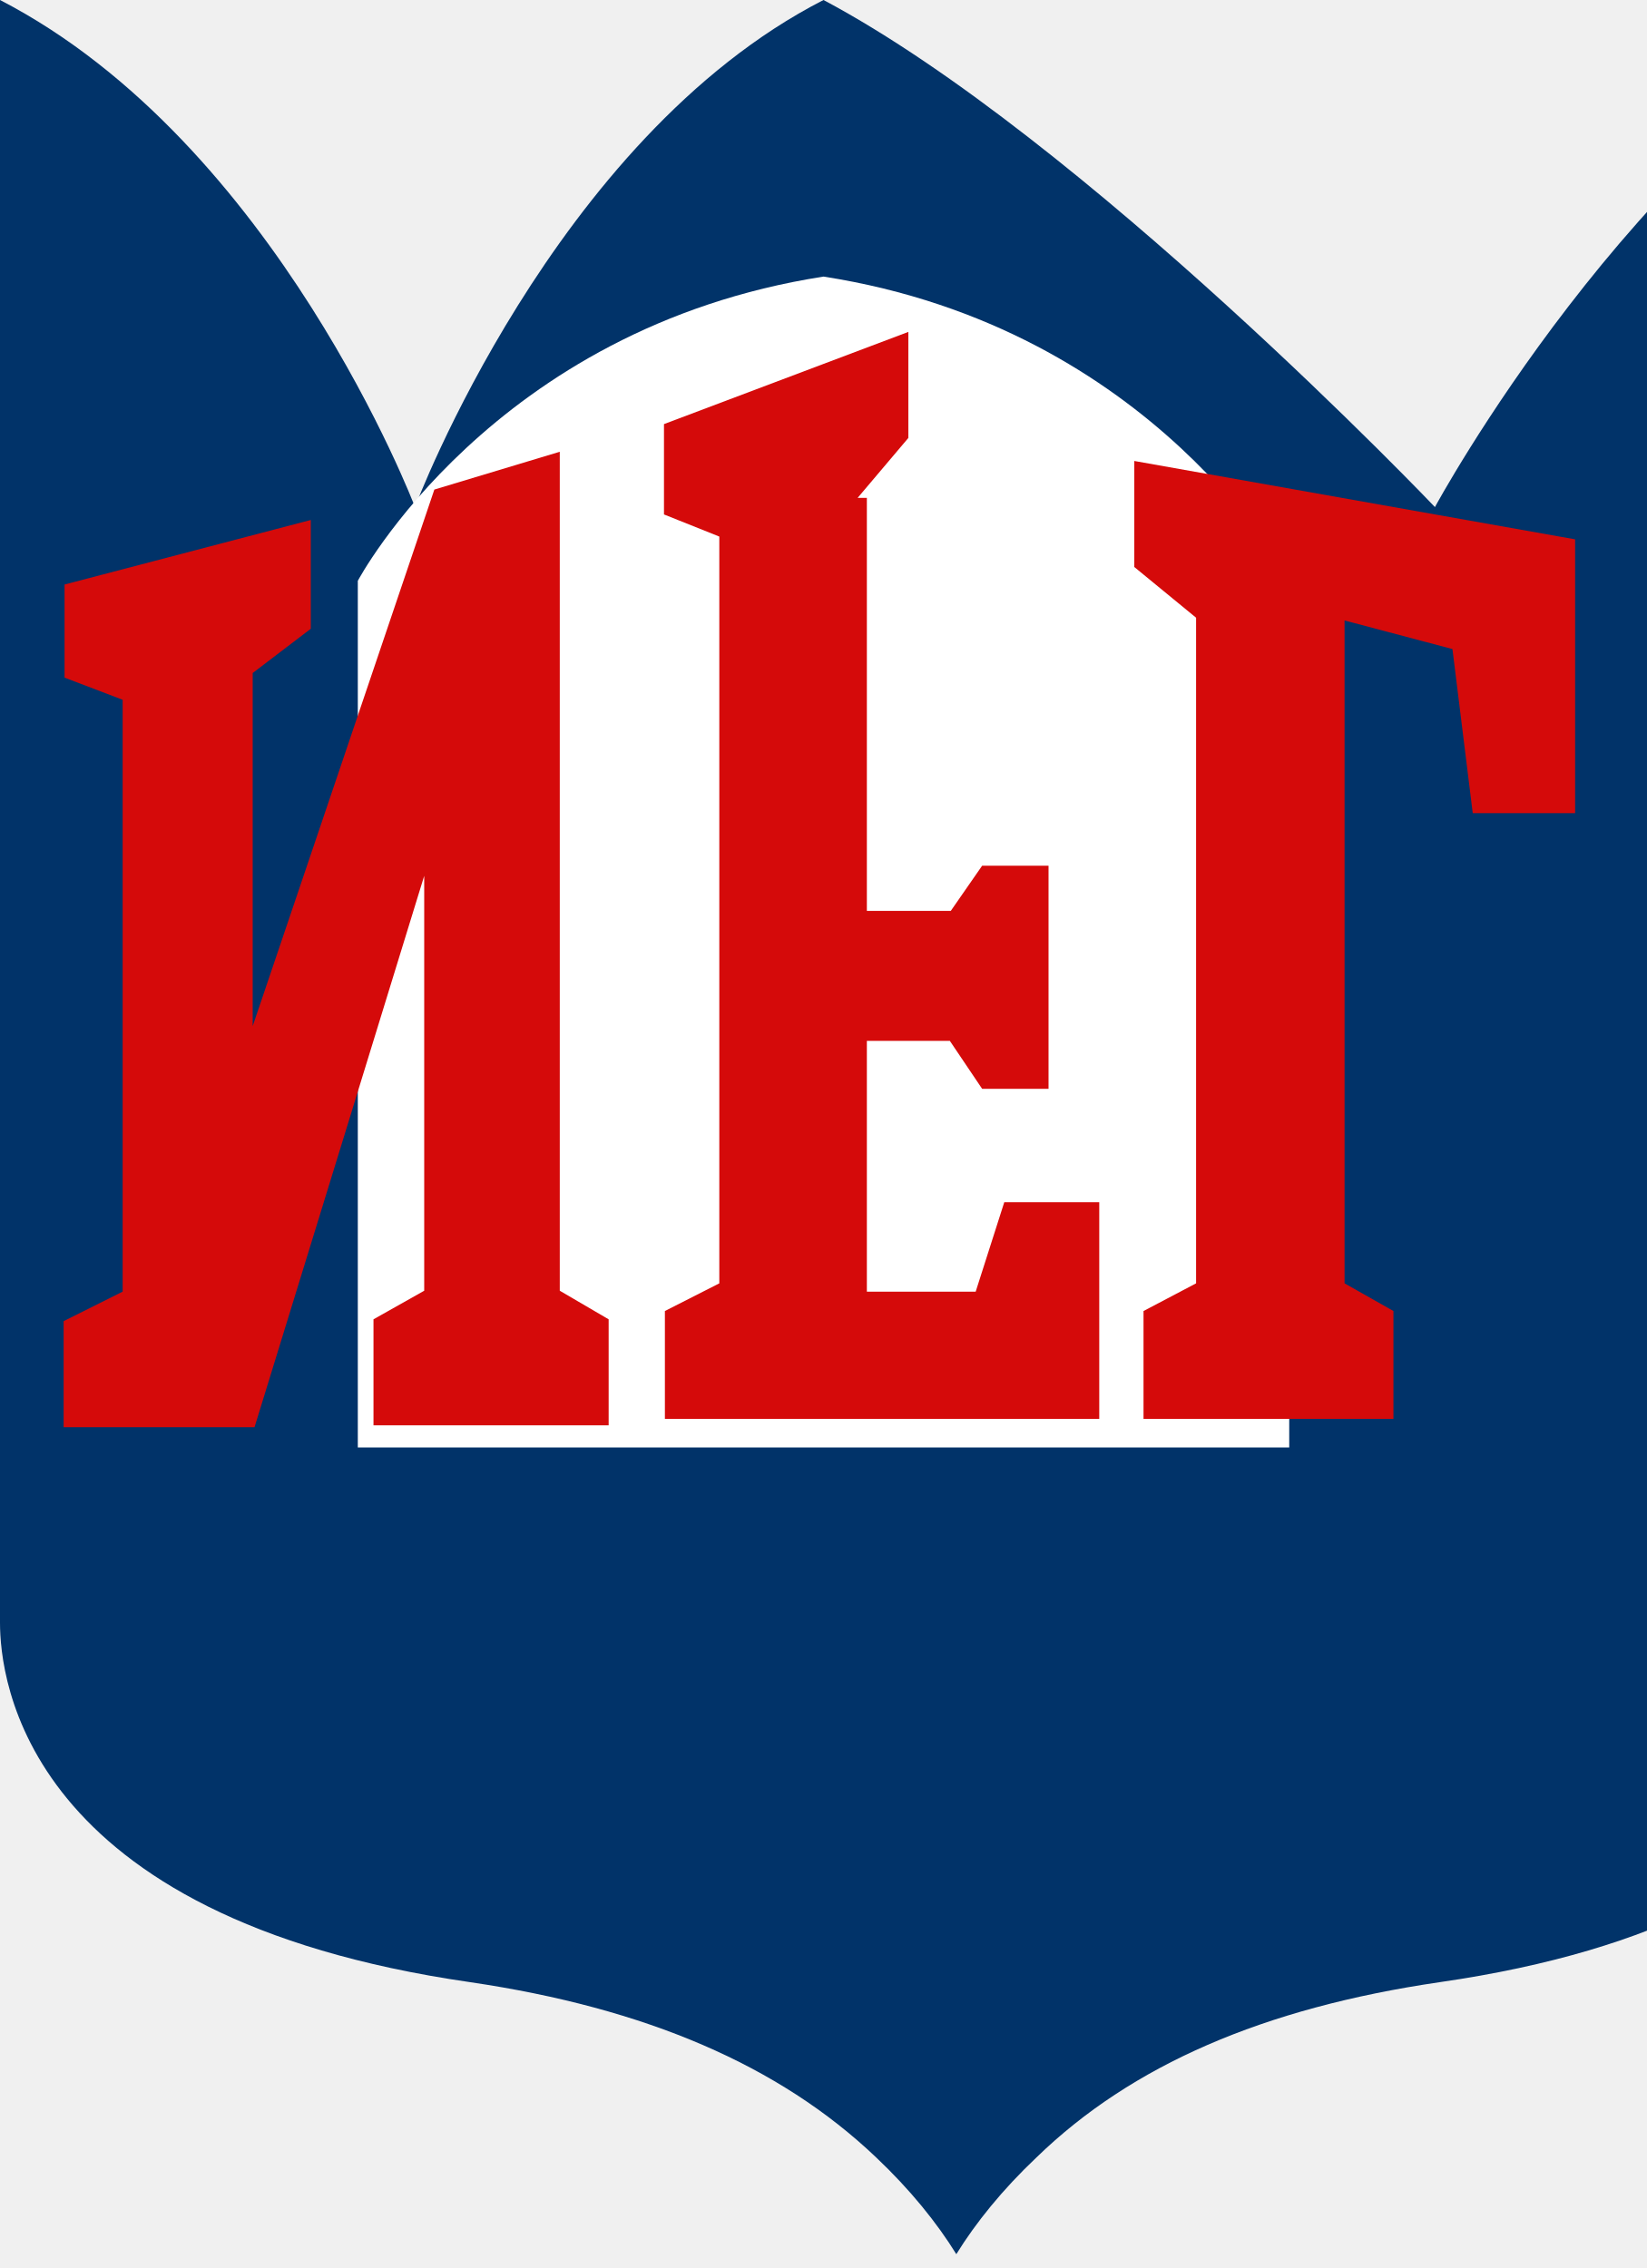
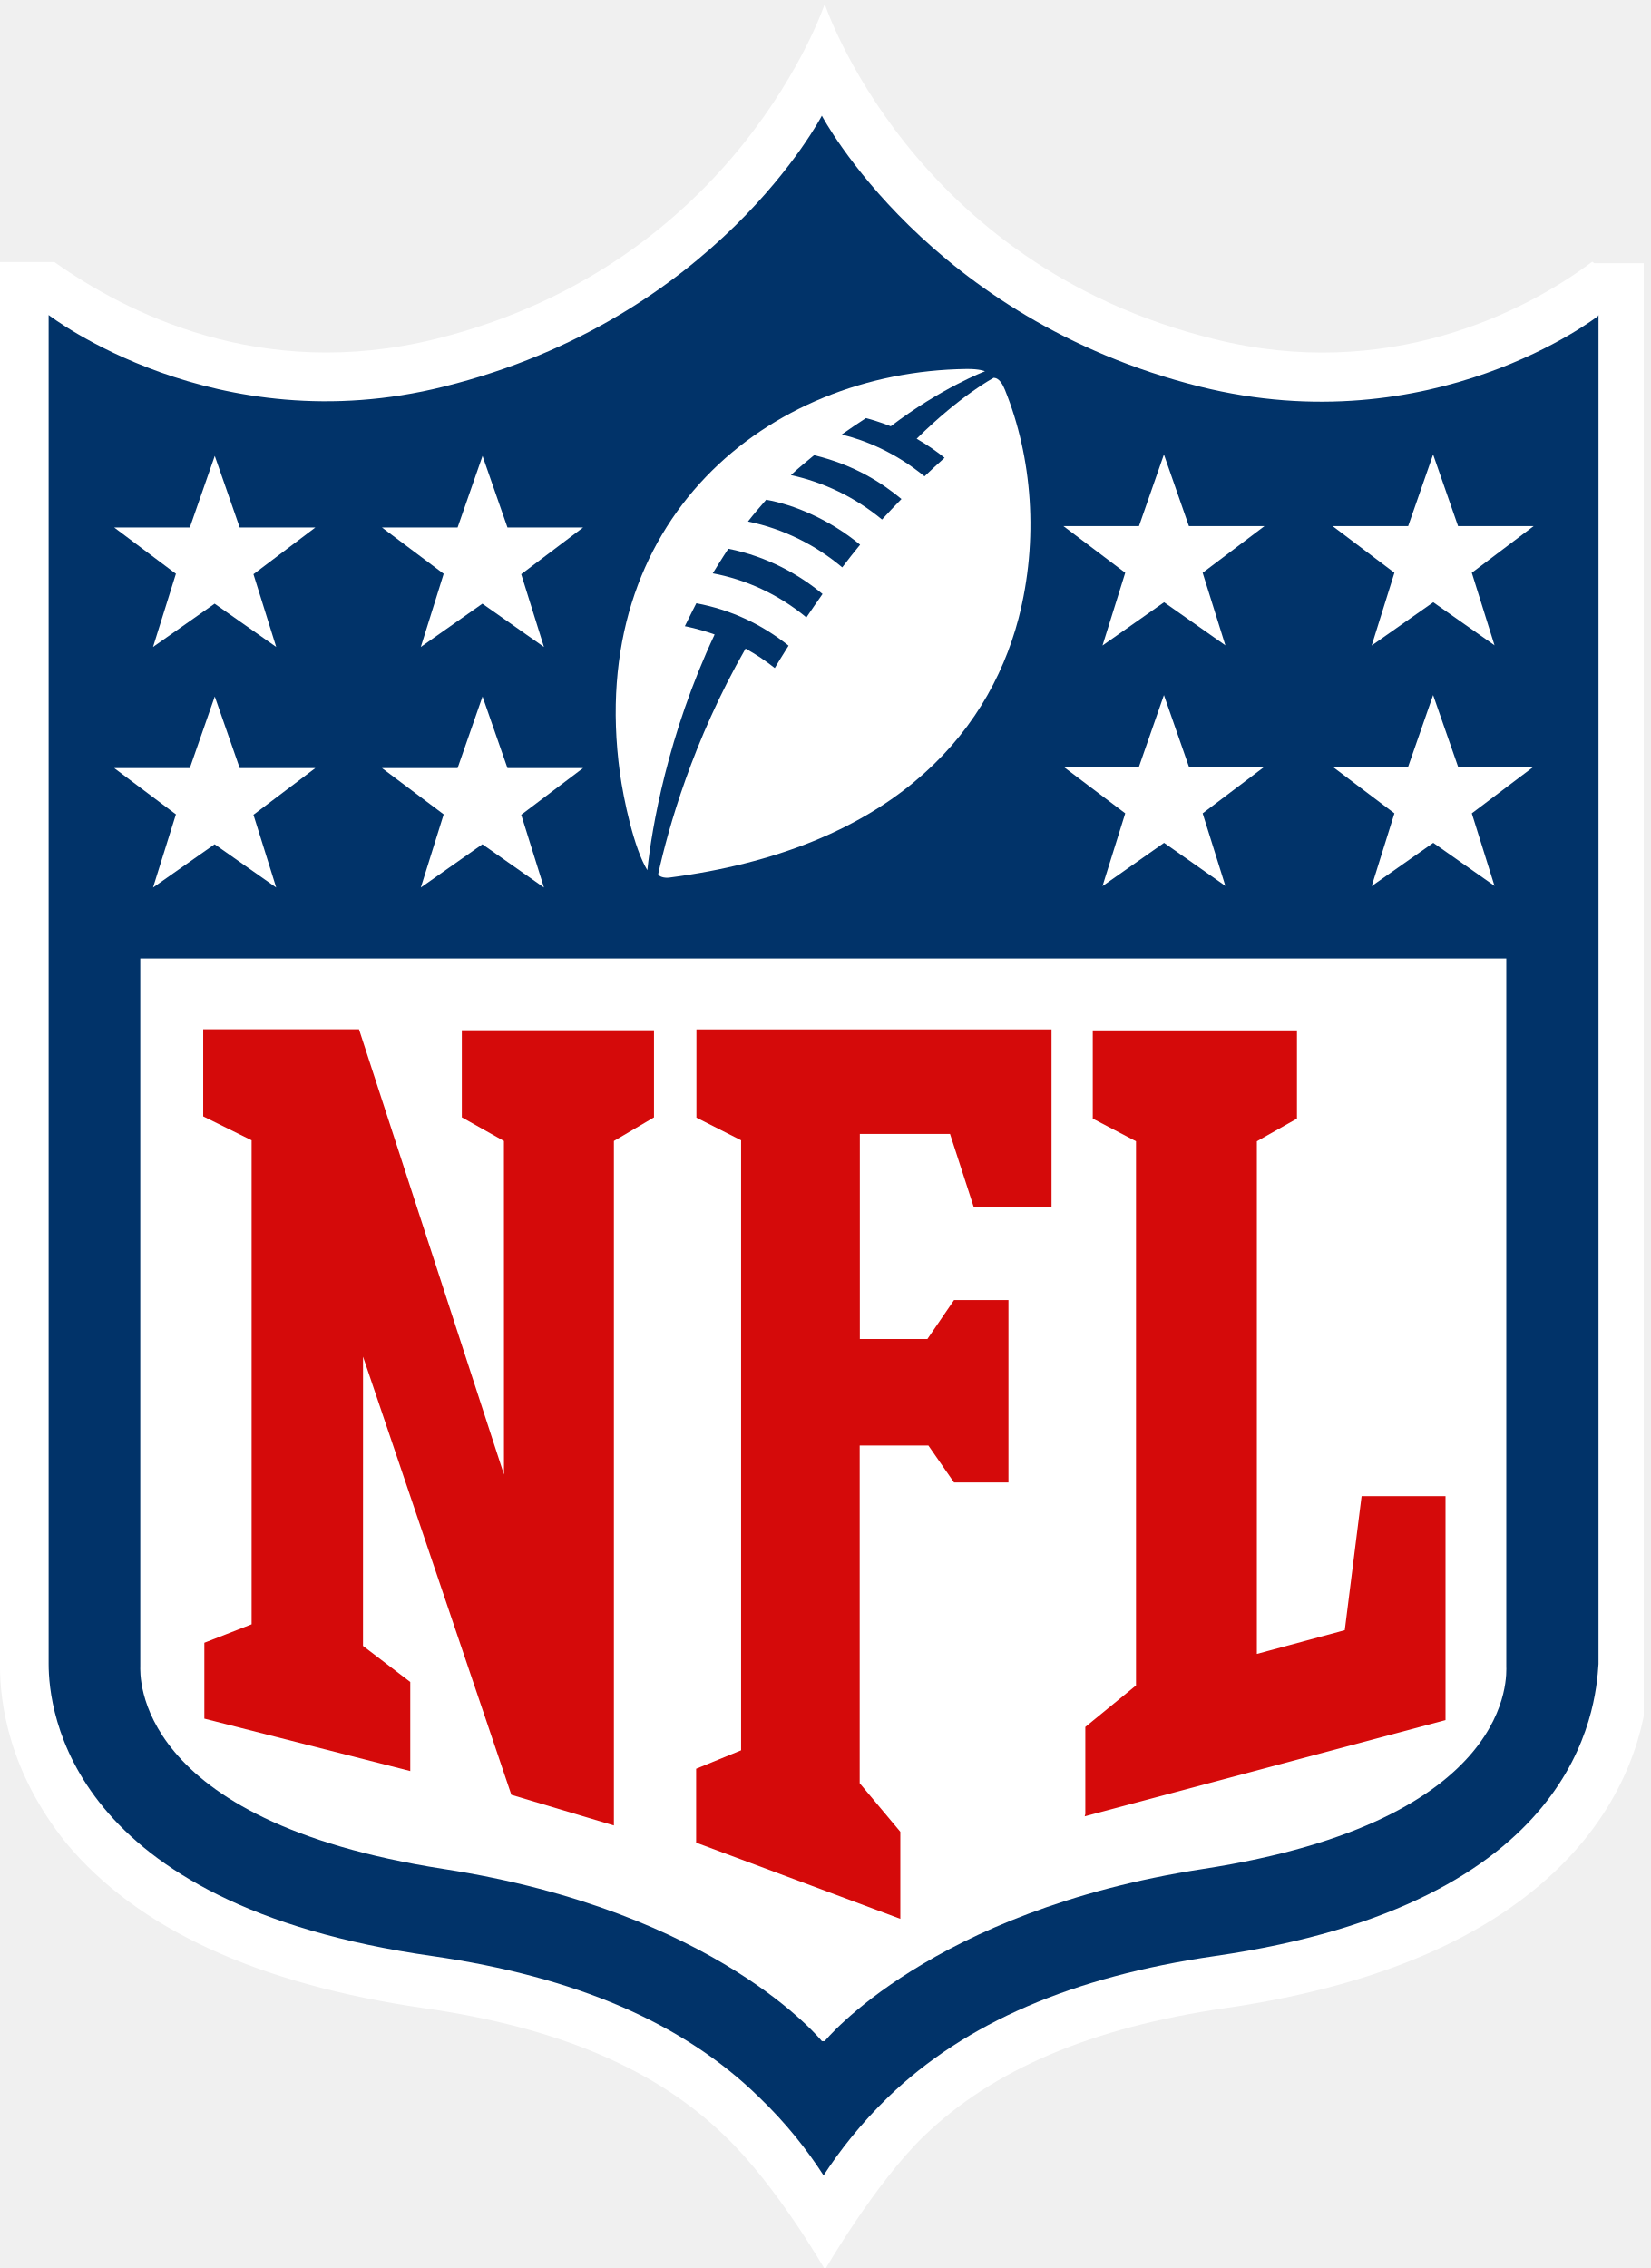
- <svg xmlns="http://www.w3.org/2000/svg" role="img" aria-label="NFL Sunday Ticket" viewBox="0 0 178.5 246">
-   <path fill="#013369" d="M89.3 0C60 15 45 55 45 55S30 15.5 0 0v176c0 6 2.5 32 51 39 19 2.8 33.5 9 44 19 3.7 3.5 6.6 7.1 8.7 10.5 2.1-3.4 5-7 8.7-10.5 10.3-10 24.6-16.2 43.7-19 48.6-7 51-33 51-39V0c-30 15.2-51.5 55-51.5 55S117.5 15 89.3 0z" />
-   <path fill="#fff" d="M89.3 30c-36 5.6-50.5 33-50.5 33v94h101V63s-14.5-27.4-50.5-33z" />
-   <path fill="#D50A0A" d="M46 95v45l-5.5 3.1v11.5h25.5v-11.5l-5.3-3.1V49l-13.6 4.1-19.7 58.2V73l6.3-4.8v-11.8L7 63.4v10.1l6.3 2.4v64.2l-6.4 3.2v11.5h20.7L46 95zm47-41l5.5-6.5v-11.5L72 46v9.8l6 2.4v81l-5.9 3v11.7h47.1v-23.5h-10.3l-3.1 9.7H94v-27.2h9l3.5 5.2h7.2v-24.2h-7.2l-3.4 4.9H94V54zm30-4v11.5l6.7 5.5v72.2l-5.7 3v11.7h27.1v-11.7l-5.3-3V67.3l11.7 3.1 2.2 17.8h11.1V58.5L123 50z" />
+ <svg xmlns="http://www.w3.org/2000/svg" role="img" aria-label="NFL" xml:space="preserve" height="370.716" viewBox="0 0 178.517 245.941" width="269.748" version="1.1">
+   <defs>
+     <clipPath id="a" clipPathUnits="userSpaceOnUse">
+       <path d="m19 0h574v792h-574v-792z" />
+     </clipPath>
+   </defs>
+   <g transform="matrix(1.25 0 0 -1.25 -294 617)">
+     <g style="" transform="matrix(.716 0 0 .716 87.1 112)">
+       <g style="" clip-path="url(#a)" transform="matrix(.347 0 0 .347 200 258)">
+         <path d="m575 701c-24-18-72-42-132-27-106 26-136 117-136 117s-30.2-90.9-136-117c-60.9-15-108 9.2-133 26.9h-19v-490c0-13 3-37 23.1-62 24.9-30 66.9-49.3 125-57.7 47-6.7 81-21.3 105-44.6 18-17.1 35-46.7 35-46.7s17.5 30.2 34.6 46.7c24.2 23.3 58.5 37.8 105 44.6 58.2 8.41 100 28 125 58.1 20.1 24.4 23.1 48.9 23.1 61.2v490h-19.1" fill="#fff" />
+         <path d="m577 682s-57.7-44.9-139-24.6c-94.7 23.7-132 94.6-132 94.6s-36.8-71-132-94.6c-80-20-138 25-138 25v-471c0.01-16 6.7-84 134-102 50.1-7.25 87.5-23.3 114-49.2 9.68-9.28 17-18.7 22.6-27.4 5.63 8.67 13 18.1 22.6 27.4 26.9 25.9 64.3 42 114 49.2 127 18.3 133 86.3 134 102v471" fill="#013369" />
+         <path d="m307 79.7s36.8 45.4 132 60.1c110 16.9 106 68.3 106 70.9v247h-477v-247c0-2.6-3.24-54 106-70.9 95.6-14.8 132-60.1 132-60.1" fill="#fff" />
+         <g fill="#D50A0A">
+           <path d="m195 277-0.017 117-14.7 8.25v30.4h67.1v-30.4l-14-8.25v-239l-35.8 10.7-51.8 153-0.01-101 16.5-12.6v-31.1l-71.9 18.3v26.5l16.5 6.44v169l-16.9 8.35v30.4h54.4l50.8-156" />
+           <path d="m319 170 14.4-17.2v-30.4l-71.3 26.6v25.8l15.7 6.44v213l-15.6 7.91v30.8h124v-61.9h-27.2l-8.24 25.4h-31.5v-71.6h23.6l9.3 13.6h19v-63.7h-19l-8.95 12.9h-24v-118" />
+           <path d="m398 159v30.4l17.7 14.5v190l-15.1 7.91v30.8h71.3v-30.8l-14-7.91v-179l30.7 8.29 5.88 46.8h29.3v-78.2l-126-33.6" />
+         </g>
+         <g fill="#fff">
+           <path d="m80.5 508-21.6 16.2h26.4l8.71 25 8.71-25h26.4l-21.6-16.3 7.94-25.4-21.5 15.1-21.5-15.1 7.94 25.4" />
+           <path d="m174 508-21.6 16.2h26.4l8.71 25 8.71-25h26.4l-21.6-16.3 7.94-25.4-21.5 15.1-21.5-15.1 7.94 25.4" />
+           <path d="m80.5 592-21.6 16.2h26.4l8.71 25 8.71-25h26.4l-21.6-16.3 7.94-25.4-21.5 15.1-21.5-15.1 7.94 25.4" />
+           <path d="m174 592-21.6 16.2h26.4l8.71 25 8.71-25h26.4l-21.6-16.3 7.94-25.4-21.5 15.1-21.5-15.1 7.94 25.4" />
+           <path d="m541 483-21.5 15.1-21.5-15.1 7.94 25.4-21.6 16.3h26.4l8.71 25 8.71-25h26.4l-21.6-16.3 7.95-25.4" />
+           <path d="m447 483-21.5 15.1-21.5-15.1 7.94 25.4-21.6 16.3h26.4l8.71 25 8.72-25h26.4l-21.6-16.3 7.95-25.4" />
+           <path d="m541 567-21.5 15.1-21.5-15.1 7.94 25.4-21.6 16.3h26.4l8.71 25 8.71-25h26.4l-21.6-16.3 7.95-25.4" />
+           <path d="m447 567-21.5 15.1-21.5-15.1 7.94 25.4-21.6 16.3h26.4l8.71 25 8.72-25h26.4l-21.6-16.3 7.95-25.4" />
+           <path d="m327 611c-9.61 7.92-20.4 13-31.8 15.5 2.77 2.62 5.61 4.87 8.1 6.95 14.3-3.44 23.9-9.85 30.5-15.3-2.34-2.4-4.61-4.74-6.76-7.13zm-13.9-16.7c-9.16 7.69-20.3 13.4-32.9 16 1.93 2.49 4.19 5.14 6.36 7.6 9.64-1.71 22-6.79 32.8-15.7-2.2-2.64-4.26-5.32-6.2-7.87zm-12.5-17.5c-9.88 8.23-21.4 13.3-32.7 15.4 0 0 3.47 5.66 5.44 8.59 13.8-2.74 25-9.2 32.9-15.8-2.02-2.88-3.93-5.64-5.64-8.18zm65.3 83.6s-11.2-5.83-26.8-21.2c3.52-1.99 7.48-4.77 9.75-6.66-2.36-2.09-4.77-4.35-7.01-6.47-10.2 8.37-20.7 12.6-28.9 14.6 2.72 1.95 5.61 3.87 8.46 5.73 4.4-1.12 8.66-2.85 8.66-2.85 17.6 13.4 32.9 19.2 32.9 19.2s-1.77 0.866-6.48 0.804c-69.3-0.895-133-52.6-121-141 1.29-9.39 4.94-26.5 9.58-34 1.54 14.7 7.08 47.3 23.5 82.3-5.71 2.05-10.4 2.89-10.4 2.89 1.68 3.52 4.01 8.01 4.01 8.01 12.2-2.29 22.9-7.38 32.2-14.8-2.23-3.61-3.74-5.96-4.81-7.82-3.26 2.57-6.56 4.78-10.2 6.8-18.5-32.3-27-62.8-30.5-78.7 0.192-0.984 2.2-1.49 3.82-1.28 75.9 9.83 111 48.6 122 90.5 7.11 27.5 4.78 56.3-4.74 79.8-0.669 1.65-1.97 4.39-4.18 4.19" />
+         </g>
+       </g>
+     </g>
+   </g>
</svg>
